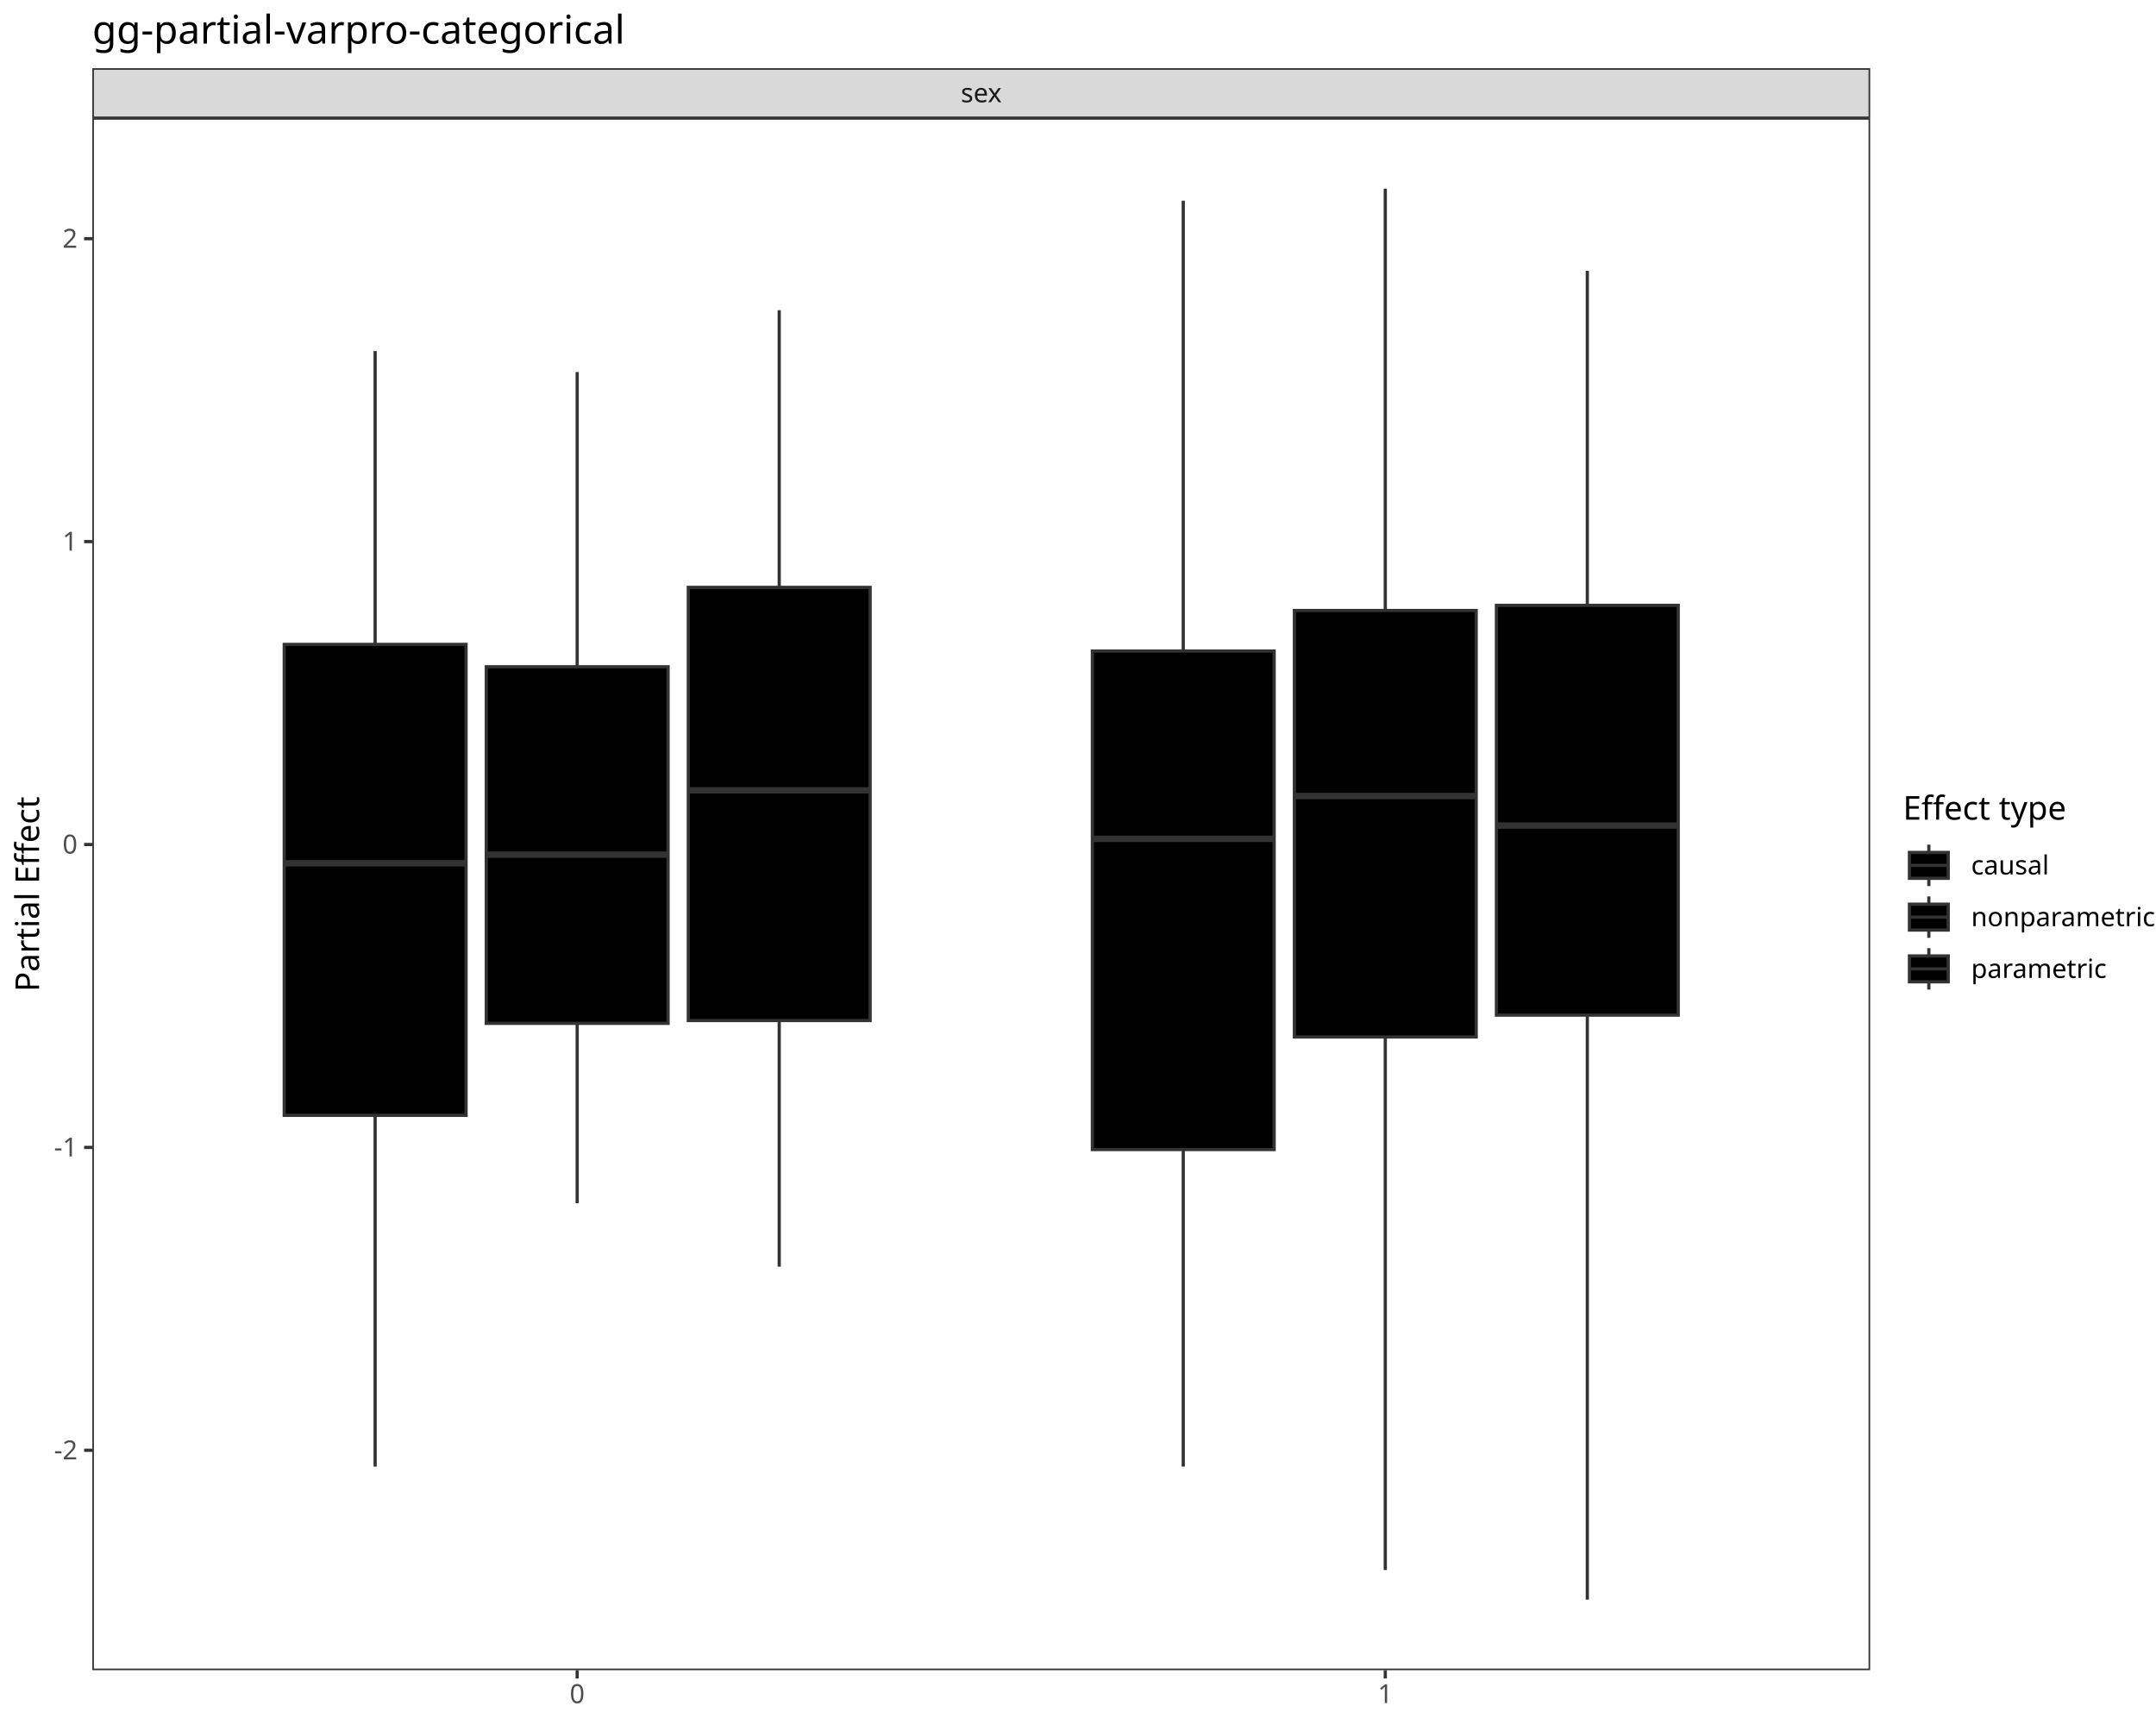
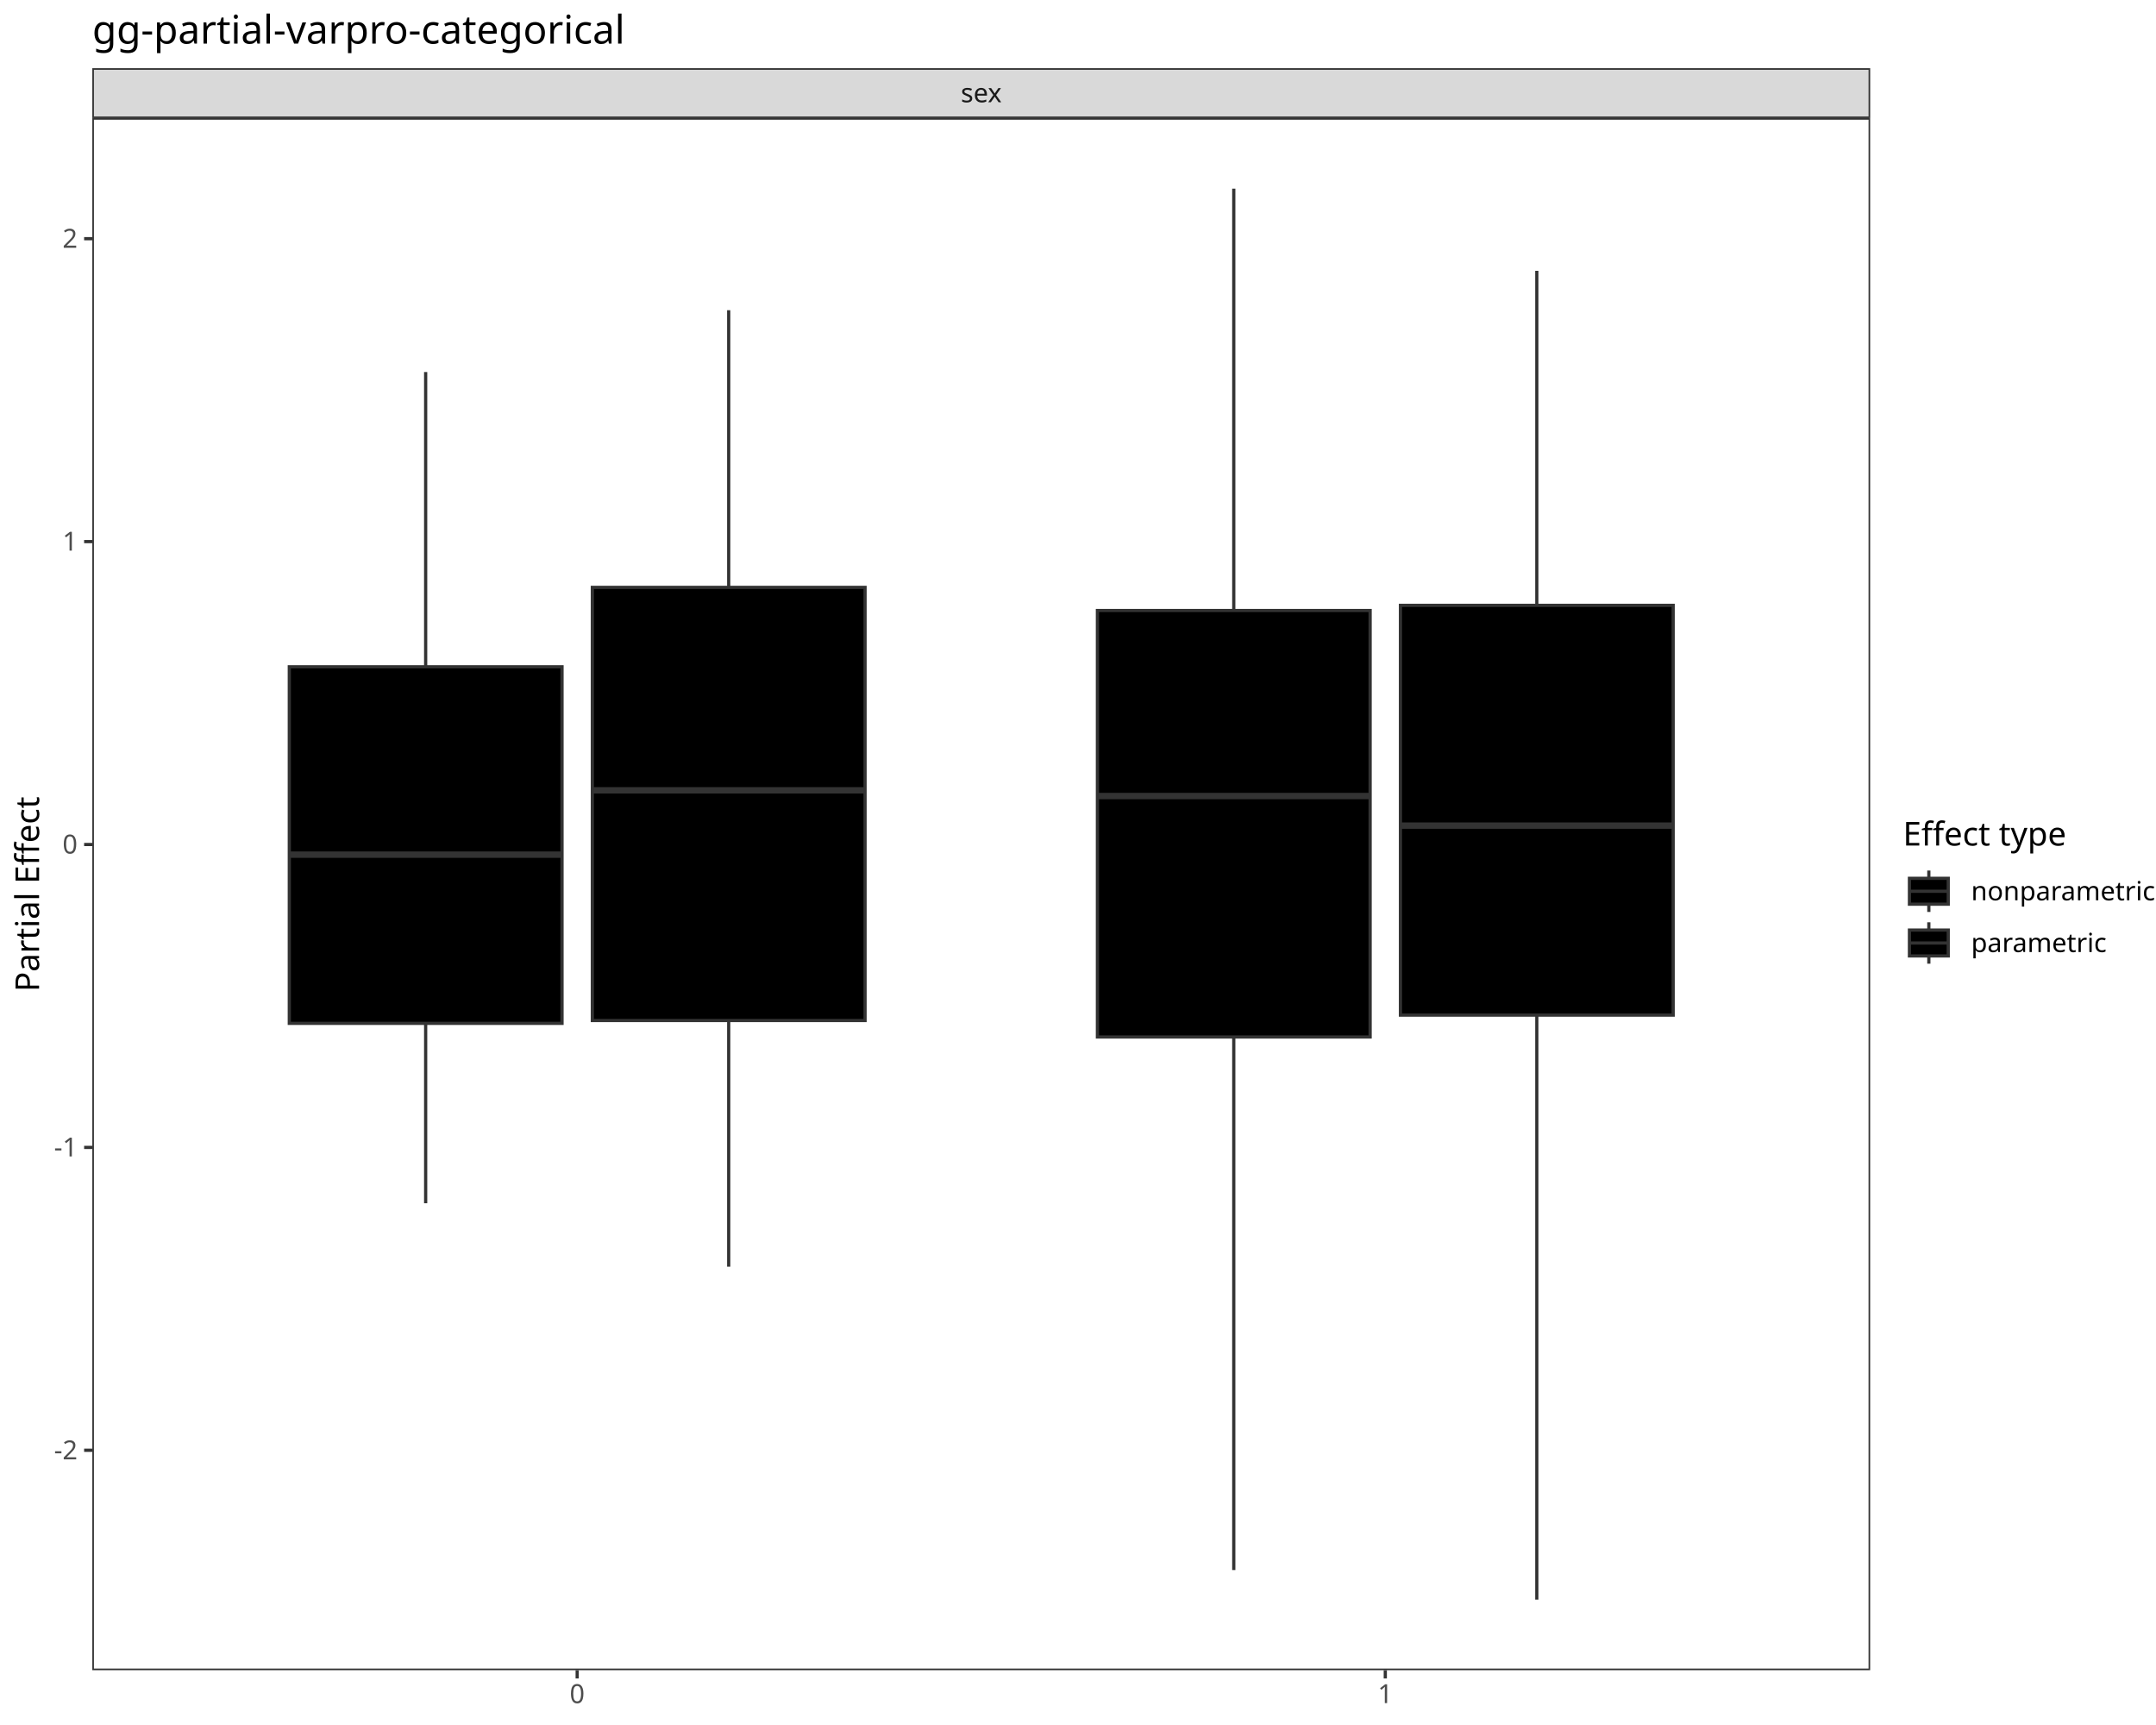
<svg xmlns="http://www.w3.org/2000/svg" class="svglite" data-engine-version="2.0" width="720.00pt" height="576.00pt" viewBox="0 0 720.00 576.00">
  <defs>
    <style type="text/css">
    .svglite line, .svglite polyline, .svglite polygon, .svglite path, .svglite rect, .svglite circle {
      fill: none;
      stroke: #000000;
      stroke-linecap: round;
      stroke-linejoin: round;
      stroke-miterlimit: 10.00;
    }
  </style>
  </defs>
  <rect width="100%" height="100%" style="stroke: none; fill: #FFFFFF;" />
  <defs>
    <clipPath id="cpMC4wMHw3MjAuMDB8MC4wMHw1NzYuMDA=">
      <rect x="0.00" y="0.00" width="720.00" height="576.00" />
    </clipPath>
  </defs>
  <g clip-path="url(#cpMC4wMHw3MjAuMDB8MC4wMHw1NzYuMDA=)">
    <rect x="0.00" y="0.00" width="720.00" height="576.00" style="stroke-width: 1.07; stroke: #FFFFFF; fill: #FFFFFF;" />
  </g>
  <defs>
    <clipPath id="cpMzAuODN8NjI0LjU0fDM5LjQzfDU1Ny43MQ==">
      <rect x="30.83" y="39.43" width="593.71" height="518.27" />
    </clipPath>
  </defs>
  <g clip-path="url(#cpMzAuODN8NjI0LjU0fDM5LjQzfDU1Ny43MQ==)">
    <rect x="30.83" y="39.43" width="593.71" height="518.27" style="stroke-width: 1.07; stroke: none; fill: #FFFFFF;" />
-     <line x1="125.28" y1="215.17" x2="125.28" y2="117.23" style="stroke-width: 1.07; stroke: #333333; stroke-linecap: butt;" />
-     <line x1="125.28" y1="372.43" x2="125.28" y2="489.73" style="stroke-width: 1.07; stroke: #333333; stroke-linecap: butt;" />
-     <polygon points="94.92,215.17 94.92,372.43 155.64,372.43 155.64,215.17 94.92,215.17 " style="stroke-width: 1.07; stroke: #333333; stroke-linecap: butt; stroke-linejoin: miter; fill: #000000;" />
-     <line x1="94.92" y1="288.26" x2="155.64" y2="288.26" style="stroke-width: 2.13; stroke: #333333; stroke-linecap: butt; stroke-linejoin: miter;" />
-     <line x1="192.75" y1="222.64" x2="192.75" y2="124.22" style="stroke-width: 1.07; stroke: #333333; stroke-linecap: butt;" />
-     <line x1="192.75" y1="341.71" x2="192.75" y2="401.77" style="stroke-width: 1.07; stroke: #333333; stroke-linecap: butt;" />
-     <polygon points="162.39,222.64 162.39,341.71 223.11,341.71 223.11,222.64 162.39,222.64 " style="stroke-width: 1.07; stroke: #333333; stroke-linecap: butt; stroke-linejoin: miter; fill: #000000;" />
-     <line x1="162.39" y1="285.38" x2="223.11" y2="285.38" style="stroke-width: 2.13; stroke: #333333; stroke-linecap: butt; stroke-linejoin: miter;" />
-     <line x1="260.22" y1="196.13" x2="260.22" y2="103.59" style="stroke-width: 1.07; stroke: #333333; stroke-linecap: butt;" />
-     <line x1="260.22" y1="340.77" x2="260.22" y2="422.96" style="stroke-width: 1.07; stroke: #333333; stroke-linecap: butt;" />
-     <polygon points="229.86,196.13 229.86,340.77 290.58,340.77 290.58,196.13 229.86,196.13 " style="stroke-width: 1.07; stroke: #333333; stroke-linecap: butt; stroke-linejoin: miter; fill: #000000;" />
-     <line x1="229.86" y1="263.90" x2="290.58" y2="263.90" style="stroke-width: 2.13; stroke: #333333; stroke-linecap: butt; stroke-linejoin: miter;" />
-     <line x1="395.15" y1="217.39" x2="395.15" y2="67.03" style="stroke-width: 1.07; stroke: #333333; stroke-linecap: butt;" />
-     <line x1="395.15" y1="383.85" x2="395.15" y2="489.71" style="stroke-width: 1.07; stroke: #333333; stroke-linecap: butt;" />
-     <polygon points="364.79,217.39 364.79,383.85 425.51,383.85 425.51,217.39 364.79,217.39 " style="stroke-width: 1.07; stroke: #333333; stroke-linecap: butt; stroke-linejoin: miter; fill: #000000;" />
-     <line x1="364.79" y1="280.09" x2="425.51" y2="280.09" style="stroke-width: 2.13; stroke: #333333; stroke-linecap: butt; stroke-linejoin: miter;" />
-     <line x1="462.62" y1="203.85" x2="462.62" y2="62.99" style="stroke-width: 1.07; stroke: #333333; stroke-linecap: butt;" />
-     <line x1="462.62" y1="346.26" x2="462.62" y2="524.25" style="stroke-width: 1.07; stroke: #333333; stroke-linecap: butt;" />
-     <polygon points="432.26,203.85 432.26,346.26 492.98,346.26 492.98,203.85 432.26,203.85 " style="stroke-width: 1.07; stroke: #333333; stroke-linecap: butt; stroke-linejoin: miter; fill: #000000;" />
-     <line x1="432.26" y1="265.81" x2="492.98" y2="265.81" style="stroke-width: 2.13; stroke: #333333; stroke-linecap: butt; stroke-linejoin: miter;" />
-     <line x1="530.09" y1="202.13" x2="530.09" y2="90.43" style="stroke-width: 1.07; stroke: #333333; stroke-linecap: butt;" />
-     <line x1="530.09" y1="338.96" x2="530.09" y2="534.15" style="stroke-width: 1.07; stroke: #333333; stroke-linecap: butt;" />
-     <polygon points="499.73,202.13 499.73,338.96 560.45,338.96 560.45,202.13 499.73,202.13 " style="stroke-width: 1.07; stroke: #333333; stroke-linecap: butt; stroke-linejoin: miter; fill: #000000;" />
-     <line x1="499.73" y1="275.68" x2="560.45" y2="275.68" style="stroke-width: 2.13; stroke: #333333; stroke-linecap: butt; stroke-linejoin: miter;" />
+     <line x1="142.15" y1="222.64" x2="142.15" y2="124.22" style="stroke-width: 1.07; stroke: #333333; stroke-linecap: butt;" />
+     <line x1="142.15" y1="341.71" x2="142.15" y2="401.77" style="stroke-width: 1.07; stroke: #333333; stroke-linecap: butt;" />
+     <polygon points="96.61,222.64 96.61,341.71 187.69,341.71 187.69,222.64 96.61,222.64 " style="stroke-width: 1.07; stroke: #333333; stroke-linecap: butt; stroke-linejoin: miter; fill: #000000;" />
+     <line x1="96.61" y1="285.38" x2="187.69" y2="285.38" style="stroke-width: 2.13; stroke: #333333; stroke-linecap: butt; stroke-linejoin: miter;" />
+     <line x1="243.35" y1="196.13" x2="243.35" y2="103.59" style="stroke-width: 1.07; stroke: #333333; stroke-linecap: butt;" />
+     <line x1="243.35" y1="340.77" x2="243.35" y2="422.96" style="stroke-width: 1.07; stroke: #333333; stroke-linecap: butt;" />
+     <polygon points="197.81,196.13 197.81,340.77 288.89,340.77 288.89,196.13 197.81,196.13 " style="stroke-width: 1.07; stroke: #333333; stroke-linecap: butt; stroke-linejoin: miter; fill: #000000;" />
+     <line x1="197.81" y1="263.90" x2="288.89" y2="263.90" style="stroke-width: 2.13; stroke: #333333; stroke-linecap: butt; stroke-linejoin: miter;" />
+     <line x1="412.02" y1="203.85" x2="412.02" y2="62.99" style="stroke-width: 1.07; stroke: #333333; stroke-linecap: butt;" />
+     <line x1="412.02" y1="346.26" x2="412.02" y2="524.25" style="stroke-width: 1.07; stroke: #333333; stroke-linecap: butt;" />
+     <polygon points="366.48,203.85 366.48,346.26 457.56,346.26 457.56,203.85 366.48,203.85 " style="stroke-width: 1.07; stroke: #333333; stroke-linecap: butt; stroke-linejoin: miter; fill: #000000;" />
+     <line x1="366.48" y1="265.81" x2="457.56" y2="265.81" style="stroke-width: 2.13; stroke: #333333; stroke-linecap: butt; stroke-linejoin: miter;" />
+     <line x1="513.22" y1="202.13" x2="513.22" y2="90.43" style="stroke-width: 1.07; stroke: #333333; stroke-linecap: butt;" />
+     <line x1="513.22" y1="338.96" x2="513.22" y2="534.15" style="stroke-width: 1.07; stroke: #333333; stroke-linecap: butt;" />
+     <polygon points="467.68,202.13 467.68,338.96 558.76,338.96 558.76,202.13 467.68,202.13 " style="stroke-width: 1.07; stroke: #333333; stroke-linecap: butt; stroke-linejoin: miter; fill: #000000;" />
+     <line x1="467.68" y1="275.68" x2="558.76" y2="275.68" style="stroke-width: 2.13; stroke: #333333; stroke-linecap: butt; stroke-linejoin: miter;" />
    <rect x="30.83" y="39.43" width="593.71" height="518.27" style="stroke-width: 1.07; stroke: #333333;" />
  </g>
  <g clip-path="url(#cpMC4wMHw3MjAuMDB8MC4wMHw1NzYuMDA=)">
</g>
  <defs>
    <clipPath id="cpMzAuODN8NjI0LjU0fDIyLjc4fDM5LjQz">
      <rect x="30.83" y="22.78" width="593.71" height="16.65" />
    </clipPath>
  </defs>
  <g clip-path="url(#cpMzAuODN8NjI0LjU0fDIyLjc4fDM5LjQz)">
    <rect x="30.83" y="22.78" width="593.71" height="16.65" style="stroke-width: 1.07; stroke: #333333; fill: #D9D9D9;" />
    <text x="327.69" y="34.14" text-anchor="middle" style="font-size: 8.80px; fill: #1A1A1A; font-family: sans;" textLength="13.70px" lengthAdjust="spacingAndGlyphs">sex</text>
  </g>
  <g clip-path="url(#cpMC4wMHw3MjAuMDB8MC4wMHw1NzYuMDA=)">
    <polyline points="192.75,560.45 192.75,557.71 " style="stroke-width: 1.07; stroke: #333333; stroke-linecap: butt;" />
    <polyline points="462.62,560.45 462.62,557.71 " style="stroke-width: 1.07; stroke: #333333; stroke-linecap: butt;" />
    <text x="192.75" y="568.69" text-anchor="middle" style="font-size: 8.80px; fill: #4D4D4D; font-family: sans;" textLength="4.89px" lengthAdjust="spacingAndGlyphs">0</text>
    <text x="462.62" y="568.69" text-anchor="middle" style="font-size: 8.80px; fill: #4D4D4D; font-family: sans;" textLength="4.89px" lengthAdjust="spacingAndGlyphs">1</text>
    <text x="25.90" y="487.30" text-anchor="end" style="font-size: 8.80px; fill: #4D4D4D; font-family: sans;" textLength="7.82px" lengthAdjust="spacingAndGlyphs">-2</text>
    <text x="25.90" y="386.16" text-anchor="end" style="font-size: 8.80px; fill: #4D4D4D; font-family: sans;" textLength="7.82px" lengthAdjust="spacingAndGlyphs">-1</text>
    <text x="25.90" y="285.01" text-anchor="end" style="font-size: 8.80px; fill: #4D4D4D; font-family: sans;" textLength="4.89px" lengthAdjust="spacingAndGlyphs">0</text>
    <text x="25.90" y="183.87" text-anchor="end" style="font-size: 8.80px; fill: #4D4D4D; font-family: sans;" textLength="4.89px" lengthAdjust="spacingAndGlyphs">1</text>
    <text x="25.90" y="82.73" text-anchor="end" style="font-size: 8.80px; fill: #4D4D4D; font-family: sans;" textLength="4.89px" lengthAdjust="spacingAndGlyphs">2</text>
    <polyline points="28.09,484.27 30.83,484.27 " style="stroke-width: 1.07; stroke: #333333; stroke-linecap: butt;" />
    <polyline points="28.09,383.13 30.83,383.13 " style="stroke-width: 1.07; stroke: #333333; stroke-linecap: butt;" />
    <polyline points="28.09,281.99 30.83,281.99 " style="stroke-width: 1.07; stroke: #333333; stroke-linecap: butt;" />
    <polyline points="28.09,180.84 30.83,180.84 " style="stroke-width: 1.07; stroke: #333333; stroke-linecap: butt;" />
    <polyline points="28.09,79.70 30.83,79.70 " style="stroke-width: 1.07; stroke: #333333; stroke-linecap: butt;" />
    <text transform="translate(13.05,298.57) rotate(-90)" text-anchor="middle" style="font-size: 11.00px; font-family: sans;" textLength="62.36px" lengthAdjust="spacingAndGlyphs">Partial Effect</text>
-     <rect x="635.50" y="264.98" width="79.02" height="67.17" style="stroke-width: 1.07; stroke: none; fill: #FFFFFF;" />
-     <text x="635.50" y="273.70" style="font-size: 11.00px; font-family: sans;" textLength="51.98px" lengthAdjust="spacingAndGlyphs">Effect type</text>
-     <rect x="635.50" y="280.32" width="17.28" height="17.28" style="stroke-width: 1.07; stroke: none; fill: #FFFFFF;" />
-     <polyline points="644.14,295.87 644.14,293.28 " style="stroke-width: 1.07; stroke: #333333; stroke-linecap: butt; stroke-linejoin: miter;" />
-     <polyline points="644.14,284.64 644.14,282.04 " style="stroke-width: 1.07; stroke: #333333; stroke-linecap: butt; stroke-linejoin: miter;" />
-     <rect x="637.66" y="284.64" width="12.96" height="8.64" style="stroke-width: 1.07; stroke: #333333; stroke-linecap: butt; stroke-linejoin: miter; fill: #000000;" />
-     <polyline points="637.66,288.96 650.62,288.96 " style="stroke-width: 1.07; stroke: #333333; stroke-linecap: butt; stroke-linejoin: miter;" />
-     <polyline points="644.14,295.87 644.14,295.87 " style="stroke-width: 1.07; stroke: #333333; stroke-linecap: butt; stroke-linejoin: miter;" />
-     <polyline points="644.14,282.04 644.14,282.04 " style="stroke-width: 1.07; stroke: #333333; stroke-linecap: butt; stroke-linejoin: miter;" />
-     <rect x="635.50" y="297.60" width="17.28" height="17.28" style="stroke-width: 1.07; stroke: none; fill: #FFFFFF;" />
-     <polyline points="644.14,313.15 644.14,310.56 " style="stroke-width: 1.07; stroke: #333333; stroke-linecap: butt; stroke-linejoin: miter;" />
-     <polyline points="644.14,301.92 644.14,299.32 " style="stroke-width: 1.07; stroke: #333333; stroke-linecap: butt; stroke-linejoin: miter;" />
-     <rect x="637.66" y="301.92" width="12.96" height="8.64" style="stroke-width: 1.07; stroke: #333333; stroke-linecap: butt; stroke-linejoin: miter; fill: #000000;" />
-     <polyline points="637.66,306.24 650.62,306.24 " style="stroke-width: 1.07; stroke: #333333; stroke-linecap: butt; stroke-linejoin: miter;" />
-     <polyline points="644.14,313.15 644.14,313.15 " style="stroke-width: 1.07; stroke: #333333; stroke-linecap: butt; stroke-linejoin: miter;" />
-     <polyline points="644.14,299.32 644.14,299.32 " style="stroke-width: 1.07; stroke: #333333; stroke-linecap: butt; stroke-linejoin: miter;" />
-     <rect x="635.50" y="314.88" width="17.28" height="17.28" style="stroke-width: 1.07; stroke: none; fill: #FFFFFF;" />
-     <polyline points="644.14,330.43 644.14,327.84 " style="stroke-width: 1.07; stroke: #333333; stroke-linecap: butt; stroke-linejoin: miter;" />
-     <polyline points="644.14,319.20 644.14,316.60 " style="stroke-width: 1.07; stroke: #333333; stroke-linecap: butt; stroke-linejoin: miter;" />
-     <rect x="637.66" y="319.20" width="12.96" height="8.64" style="stroke-width: 1.07; stroke: #333333; stroke-linecap: butt; stroke-linejoin: miter; fill: #000000;" />
-     <polyline points="637.66,323.52 650.62,323.52 " style="stroke-width: 1.07; stroke: #333333; stroke-linecap: butt; stroke-linejoin: miter;" />
-     <polyline points="644.14,330.43 644.14,330.43 " style="stroke-width: 1.07; stroke: #333333; stroke-linecap: butt; stroke-linejoin: miter;" />
-     <polyline points="644.14,316.60 644.14,316.60 " style="stroke-width: 1.07; stroke: #333333; stroke-linecap: butt; stroke-linejoin: miter;" />
-     <text x="658.26" y="291.98" style="font-size: 8.80px; font-family: sans;" textLength="25.44px" lengthAdjust="spacingAndGlyphs">causal</text>
-     <text x="658.26" y="309.26" style="font-size: 8.80px; font-family: sans;" textLength="56.26px" lengthAdjust="spacingAndGlyphs">nonparametric</text>
-     <text x="658.26" y="326.54" style="font-size: 8.80px; font-family: sans;" textLength="41.57px" lengthAdjust="spacingAndGlyphs">parametric</text>
+     <rect x="635.50" y="273.62" width="79.02" height="49.89" style="stroke-width: 1.07; stroke: none; fill: #FFFFFF;" />
+     <text x="635.50" y="282.34" style="font-size: 11.00px; font-family: sans;" textLength="51.98px" lengthAdjust="spacingAndGlyphs">Effect type</text>
+     <rect x="635.50" y="288.96" width="17.28" height="17.28" style="stroke-width: 1.07; stroke: none; fill: #FFFFFF;" />
+     <polyline points="644.14,304.51 644.14,301.92 " style="stroke-width: 1.07; stroke: #333333; stroke-linecap: butt; stroke-linejoin: miter;" />
+     <polyline points="644.14,293.28 644.14,290.68 " style="stroke-width: 1.07; stroke: #333333; stroke-linecap: butt; stroke-linejoin: miter;" />
+     <rect x="637.66" y="293.28" width="12.96" height="8.64" style="stroke-width: 1.07; stroke: #333333; stroke-linecap: butt; stroke-linejoin: miter; fill: #000000;" />
+     <polyline points="637.66,297.60 650.62,297.60 " style="stroke-width: 1.07; stroke: #333333; stroke-linecap: butt; stroke-linejoin: miter;" />
+     <polyline points="644.14,304.51 644.14,304.51 " style="stroke-width: 1.07; stroke: #333333; stroke-linecap: butt; stroke-linejoin: miter;" />
+     <polyline points="644.14,290.68 644.14,290.68 " style="stroke-width: 1.07; stroke: #333333; stroke-linecap: butt; stroke-linejoin: miter;" />
+     <rect x="635.50" y="306.24" width="17.28" height="17.28" style="stroke-width: 1.07; stroke: none; fill: #FFFFFF;" />
+     <polyline points="644.14,321.79 644.14,319.20 " style="stroke-width: 1.07; stroke: #333333; stroke-linecap: butt; stroke-linejoin: miter;" />
+     <polyline points="644.14,310.56 644.14,307.96 " style="stroke-width: 1.07; stroke: #333333; stroke-linecap: butt; stroke-linejoin: miter;" />
+     <rect x="637.66" y="310.56" width="12.96" height="8.64" style="stroke-width: 1.07; stroke: #333333; stroke-linecap: butt; stroke-linejoin: miter; fill: #000000;" />
+     <polyline points="637.66,314.88 650.62,314.88 " style="stroke-width: 1.07; stroke: #333333; stroke-linecap: butt; stroke-linejoin: miter;" />
+     <polyline points="644.14,321.79 644.14,321.79 " style="stroke-width: 1.07; stroke: #333333; stroke-linecap: butt; stroke-linejoin: miter;" />
+     <polyline points="644.14,307.96 644.14,307.96 " style="stroke-width: 1.07; stroke: #333333; stroke-linecap: butt; stroke-linejoin: miter;" />
+     <text x="658.26" y="300.62" style="font-size: 8.80px; font-family: sans;" textLength="56.26px" lengthAdjust="spacingAndGlyphs">nonparametric</text>
+     <text x="658.26" y="317.90" style="font-size: 8.80px; font-family: sans;" textLength="41.57px" lengthAdjust="spacingAndGlyphs">parametric</text>
    <text x="30.83" y="14.56" style="font-size: 13.20px; font-family: sans;" textLength="165.08px" lengthAdjust="spacingAndGlyphs">gg-partial-varpro-categorical</text>
  </g>
</svg>
